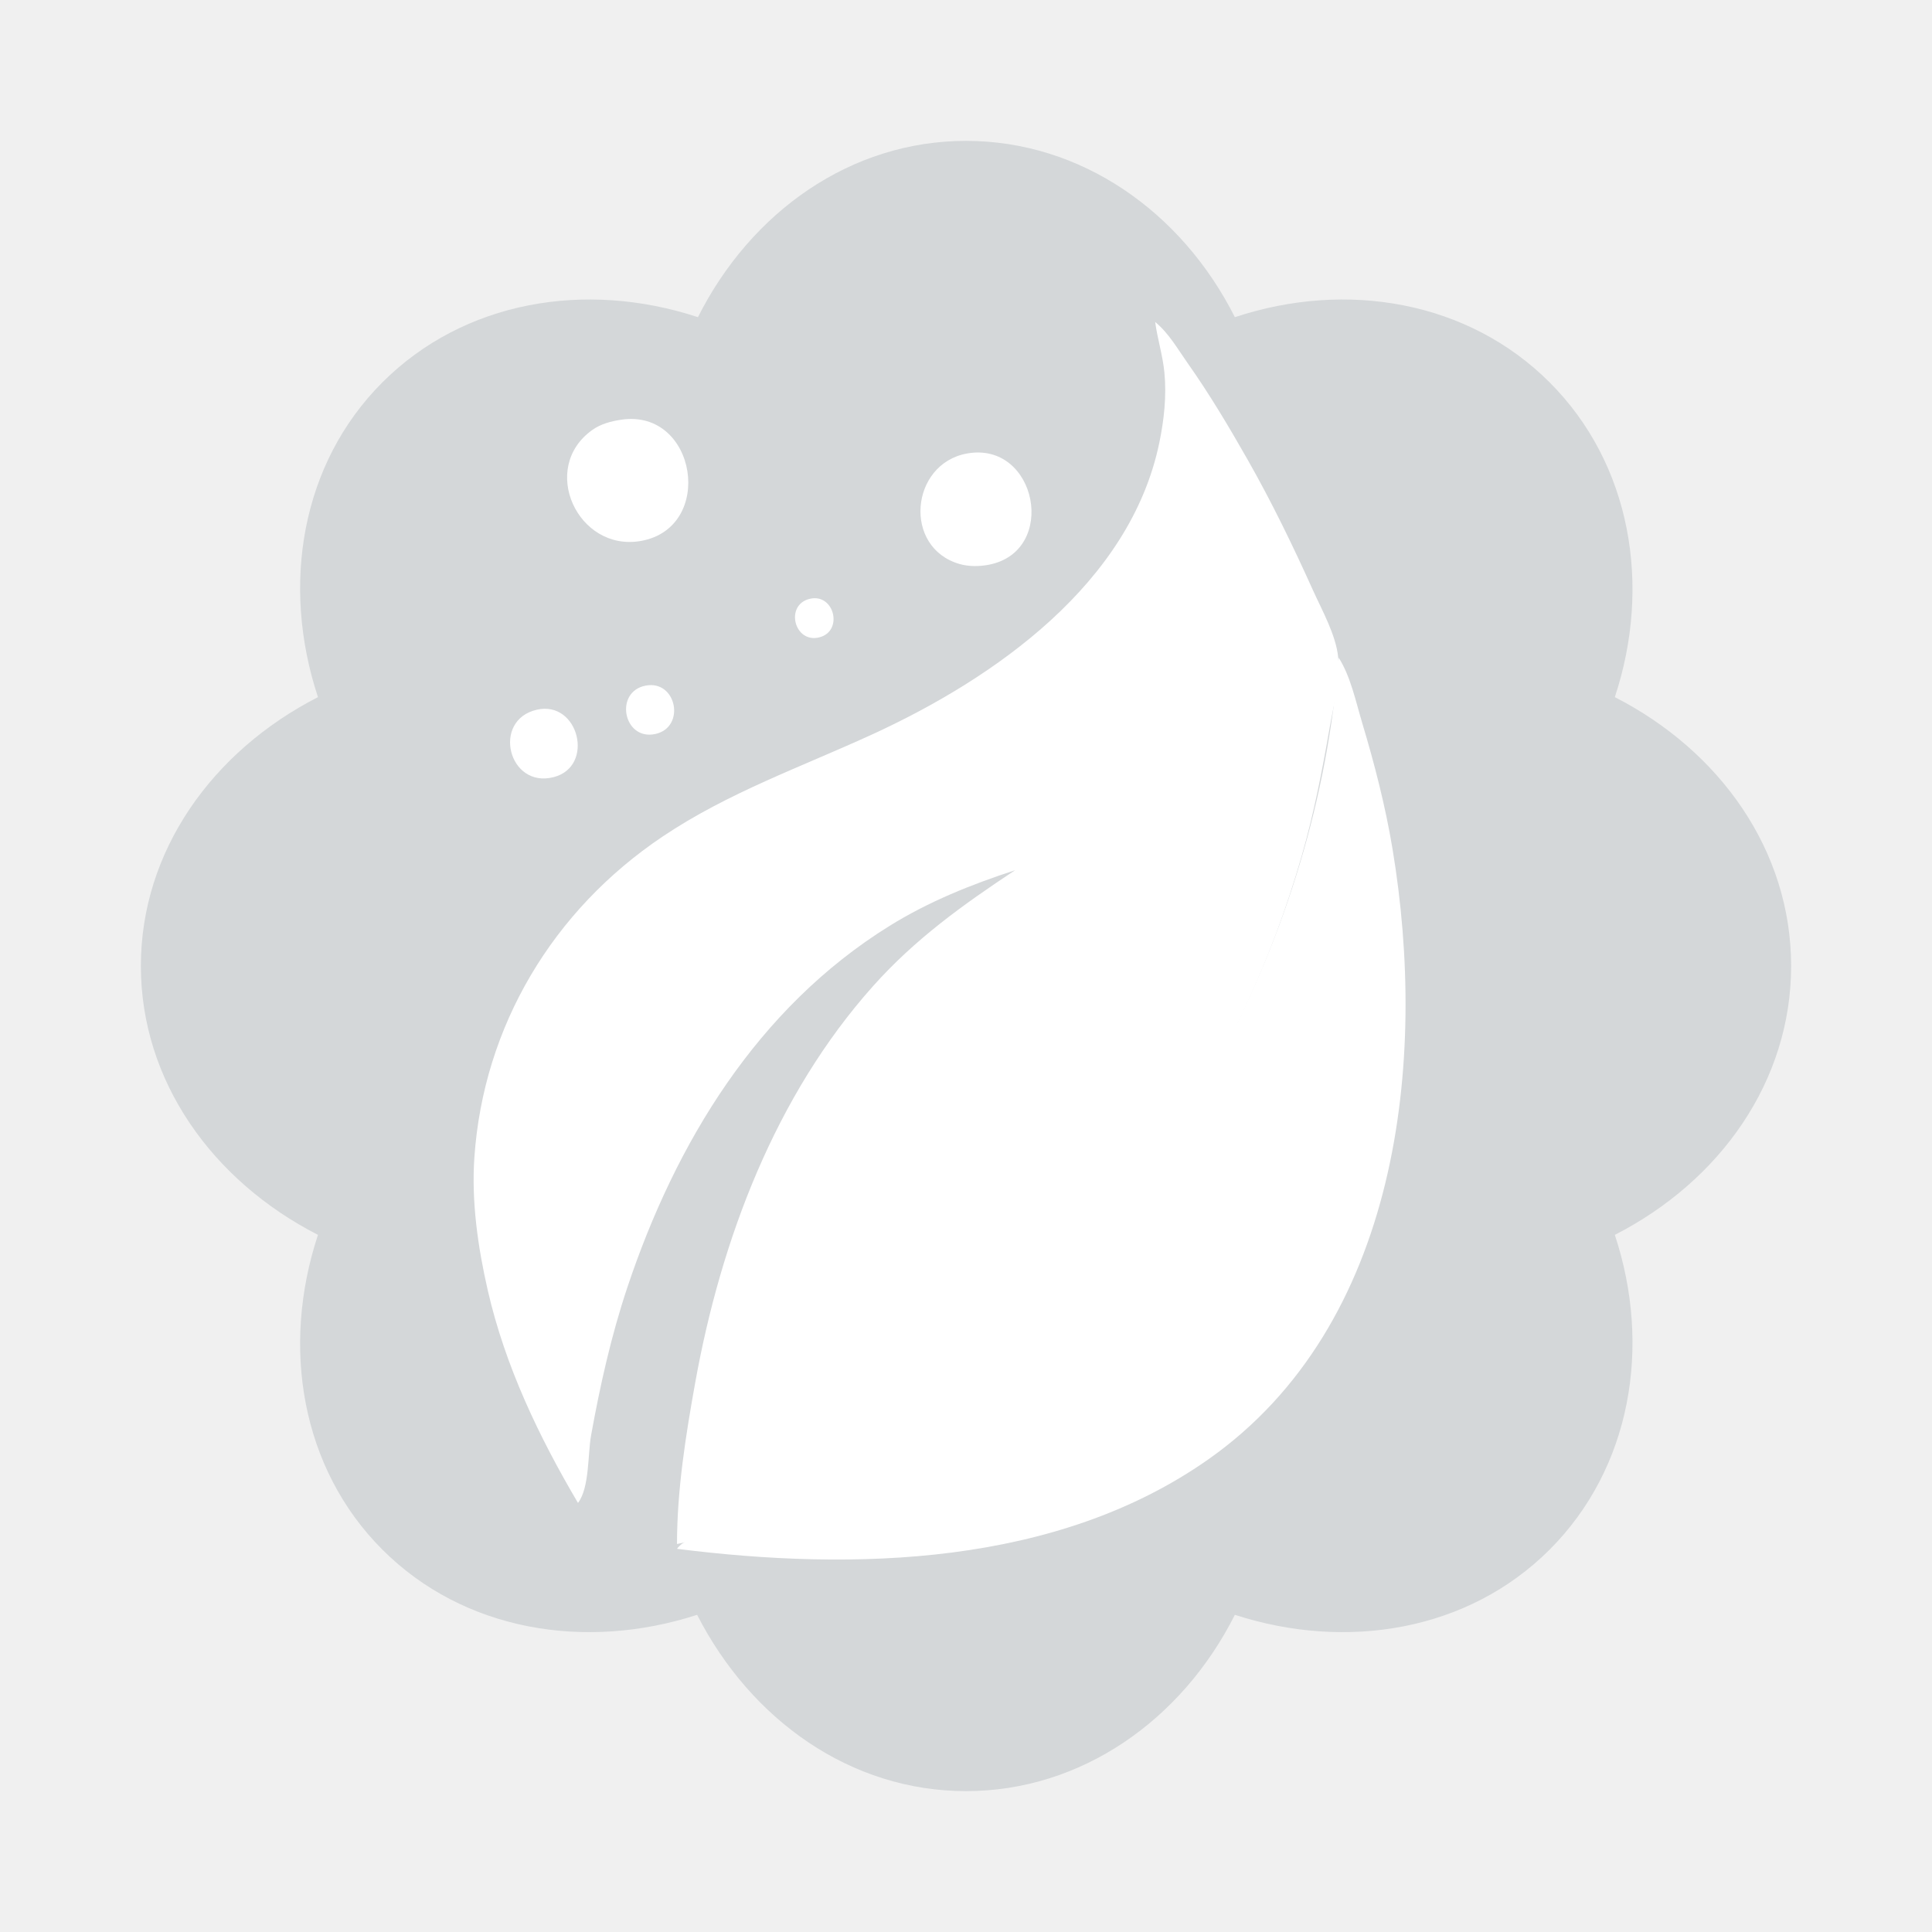
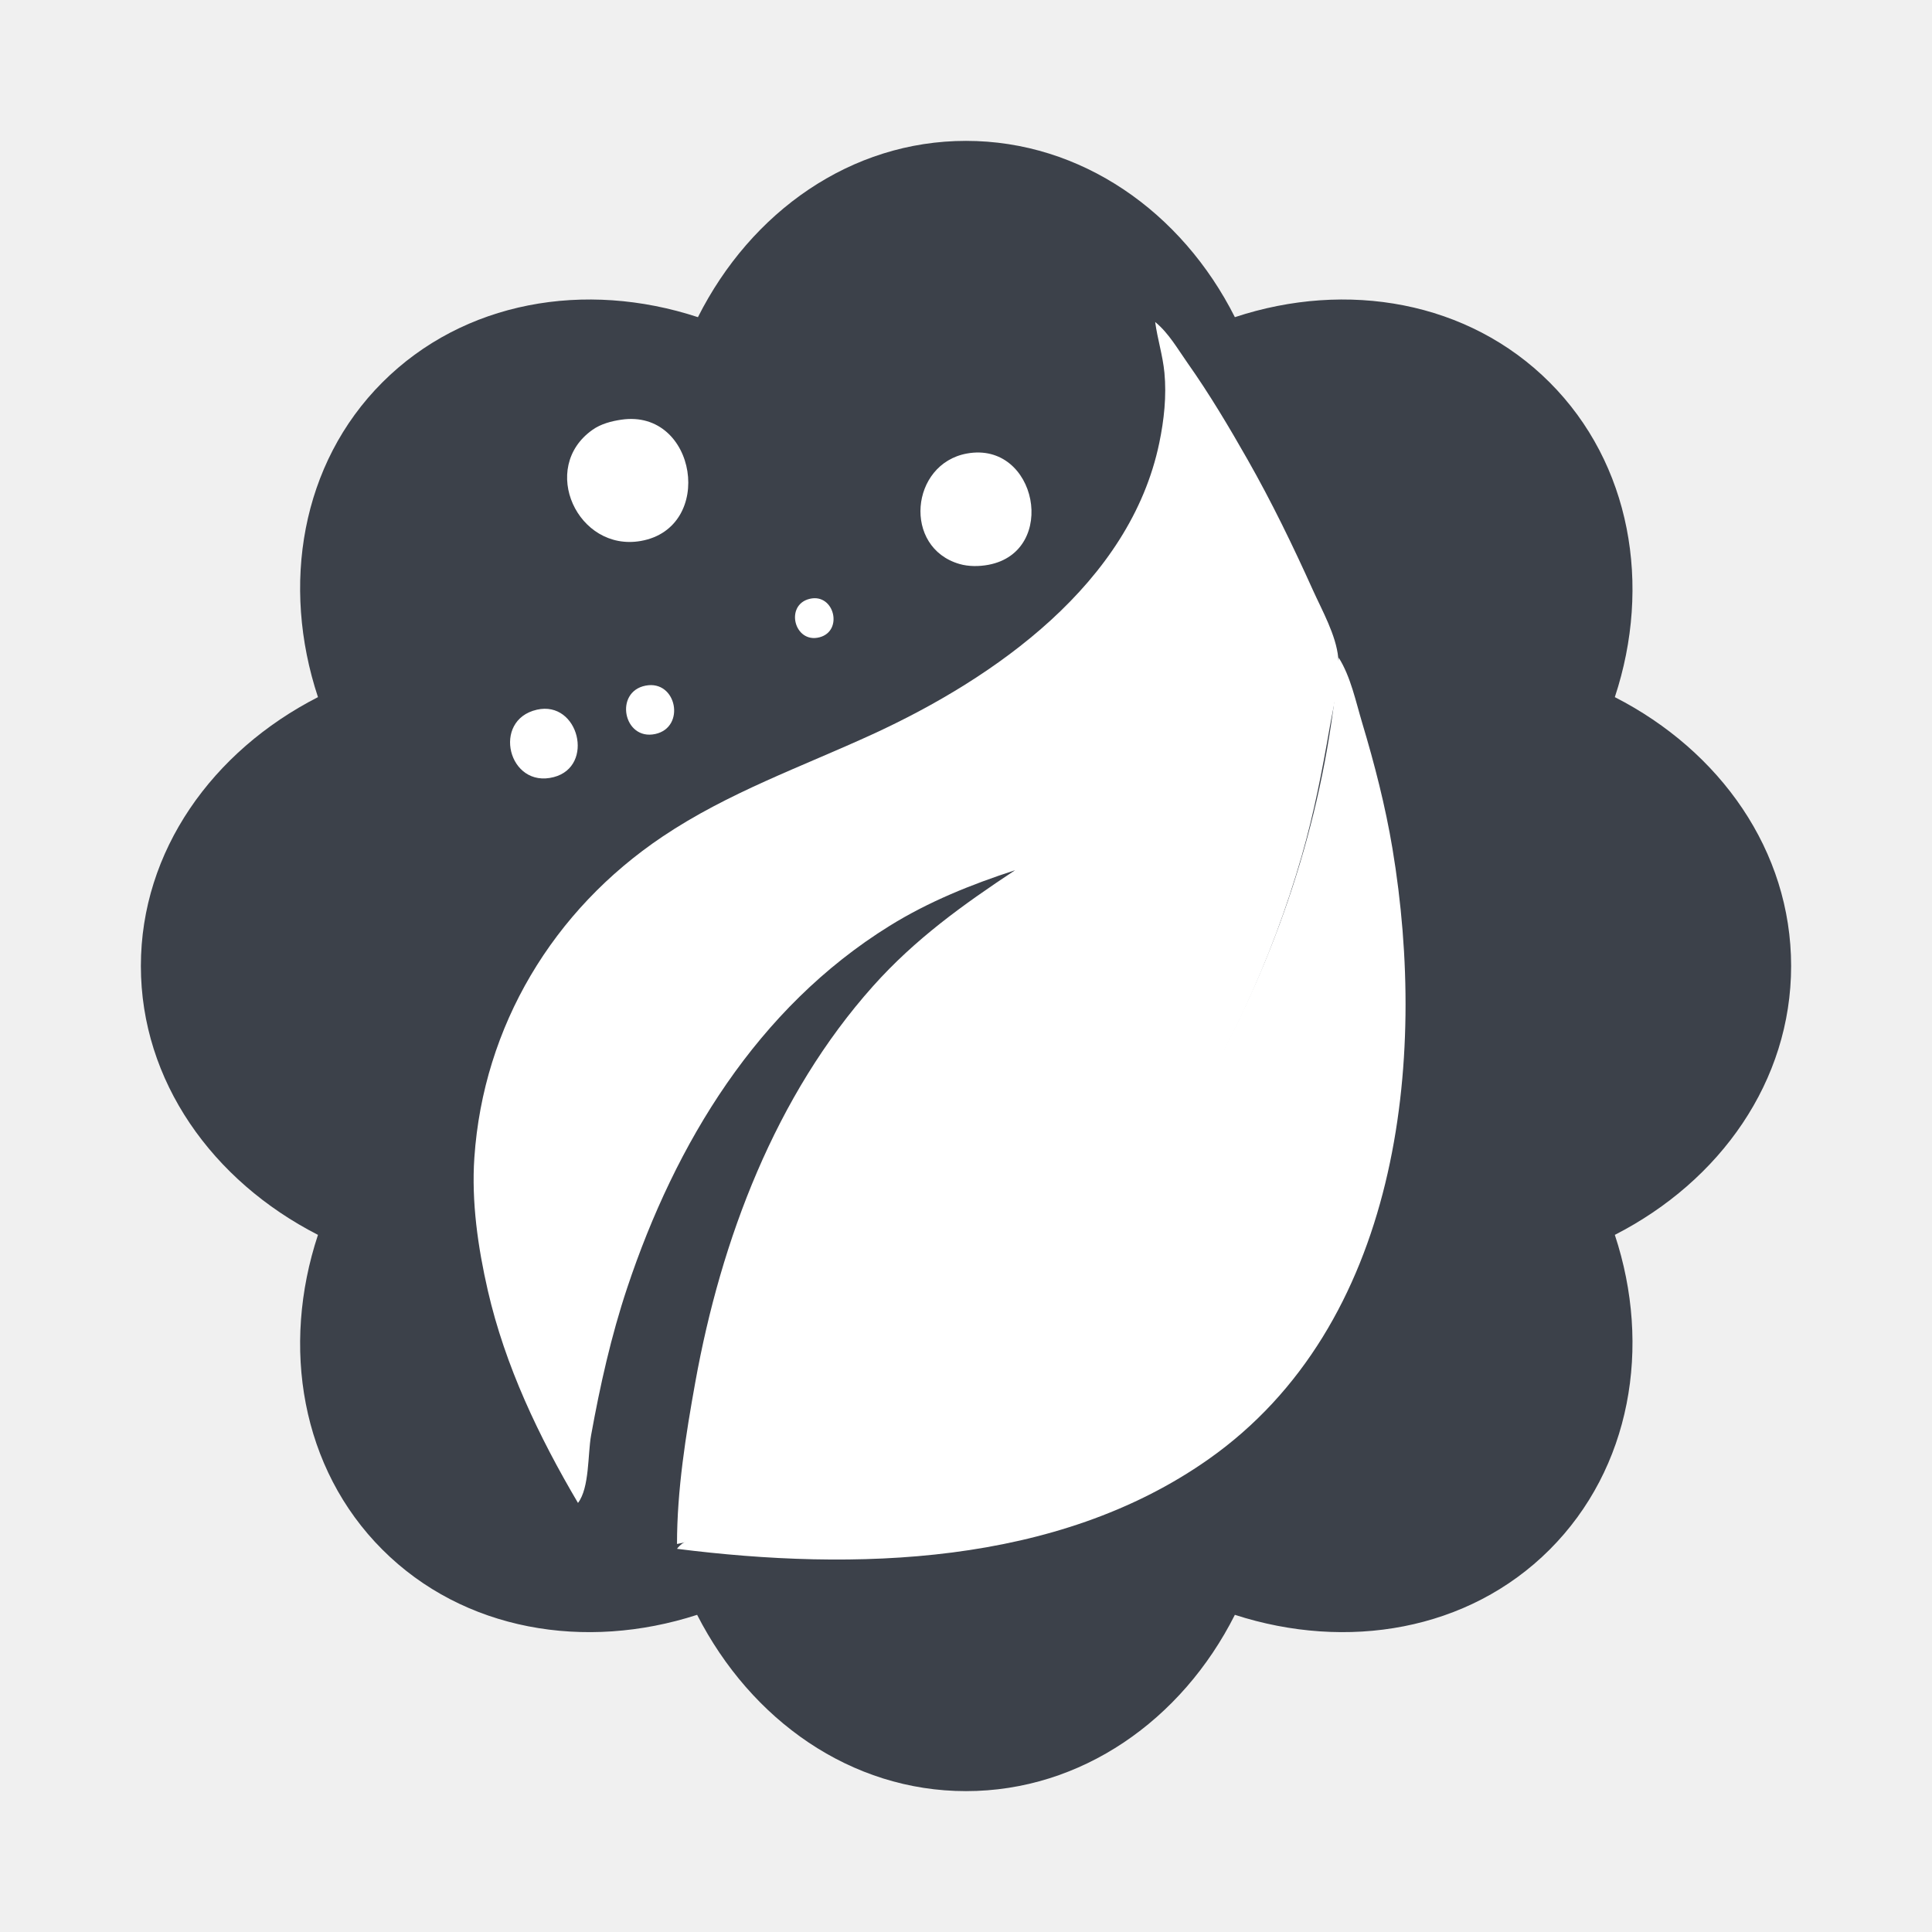
- <svg xmlns="http://www.w3.org/2000/svg" viewBox="0 0 24 24" width="24" height="24">
-   <path d="M22.25 12c0-1.43-.88-2.67-2.19-3.34.46-1.39.2-2.9-.81-3.91s-2.52-1.27-3.91-.81c-.66-1.31-1.91-2.19-3.34-2.19s-2.67.88-3.33    2.19c-1.4-.46-2.91-.2-3.92.81s-1.26 2.52-.8 3.91c-1.31.67-2.2 1.91-2.2 3.34s.89 2.67 2.2 3.34c-.46 1.39-.21 2.9.8 3.91s2.52 1.26   3.91.81c.67 1.31 1.91 2.19 3.34 2.19s2.68-.88 3.34-2.19c1.39.45 2.9.2 3.91-.81s1.27-2.52.81-3.91c1.31-.67 2.19-1.91 2.19-3.34z" fill="#D4D7D9" />
+ <svg xmlns="http://www.w3.org/2000/svg" viewBox="0 0 24 24" width="100%" height="100%">
+   <path d="M22.25 12c0-1.43-.88-2.67-2.19-3.34.46-1.39.2-2.9-.81-3.91s-2.52-1.27-3.91-.81c-.66-1.31-1.91-2.19-3.34-2.19s-2.67.88-3.33    2.19c-1.4-.46-2.91-.2-3.92.81s-1.26 2.52-.8 3.91c-1.31.67-2.2 1.91-2.2 3.34s.89 2.67 2.2 3.34c-.46 1.39-.21 2.9.8 3.91s2.52 1.26   3.91.81c.67 1.31 1.91 2.19 3.34 2.19s2.68-.88 3.34-2.19c1.39.45 2.9.2 3.91-.81s1.27-2.52.81-3.91c1.31-.67 2.19-1.91 2.19-3.34z" fill="#3C414A" />
  <g transform="translate(4 4) scale(0.03)">
    <path d="M345 0C345.951 7.065 348.148 13.86 348.83 21C349.755 30.677 348.678 40.523 346.715 50C334.664 108.145 278.713 147.406 228 170.691C198.42 184.273 168.229 194.811 141 213.09C95.64 243.54 66.819 291.546 63.09 346C61.839 364.264 64.576 383.225 68.651 401C75.824 432.289 89.778 461.493 106 489C110.816 482.651 109.999 468.905 111.424 461C115.135 440.428 119.737 419.854 126.355 400C146.342 340.038 180.227 284.061 235 250.064C251.258 239.973 268.869 232.899 287 227C265.402 241.292 245.587 255.499 228.174 275C187.729 320.294 165.224 379.96 154.576 439C150.621 460.928 147.002 483.693 147 506C160.603 503.583 174.949 494.826 187 488.309C211.938 474.821 235.798 460.135 258 442.4C328.844 385.809 380.71 308.092 405.709 221C410.748 203.446 414.138 185.918 417.25 168C418.824 158.935 421.694 148.218 420.801 139C419.895 129.646 414.126 119.476 410.306 111C402.004 92.584 393.271 74.573 383.281 57C375.541 43.386 367.462 29.797 358.424 17C354.299 11.159 350.585 4.546 345 0z" fill="#FFFFFF" />
    <path d="M371 37L372 38L371 37z" fill="#FFFFFF" />
    <path d="M124 40.443C119.813 41.053 115.499 42.177 112.004 44.649C89.738 60.392 105.901 95.248 132 90.671C162.919 85.25 155.224 35.898 124 40.443z" fill="#FFFFFF" />
    <path d="M139 43L140 44L139 43M142 45L143 46L142 45z" fill="#FFFFFF" />
    <path d="M267 54.468C243.606 58.769 240.411 93.402 264 100.211C267.782 101.302 272.15 101.26 276 100.532C304.988 95.052 296.104 49.118 267 54.468z" fill="#FFFFFF" />
    <path d="M108 83L109 84L108 83M115 88L116 89L115 88M276 100L277 101L276 100z" fill="#FFFFFF" />
    <path d="M202.005 114.616C191.497 117.069 195.546 133.275 205.995 130.562C215.971 127.971 212.147 112.248 202.005 114.616z" fill="#FFFFFF" />
    <path d="M421 139C411.856 254.857 351.513 365.012 262 438.386C237.032 458.852 210.006 474.799 182 490.576C174.353 494.883 166.054 498.244 158 501.719C154.147 503.382 149.53 504.55 147 508C220.384 517.274 304.169 515.137 367 470.964C445.994 415.426 457.965 306.138 443.247 218C440.306 200.387 435.847 183.088 430.72 166C428.072 157.176 425.953 146.834 421 139z" fill="#FFFFFF" />
    <path d="M134.001 150.573C120.836 153.125 124.845 173.456 137.999 170.602C150.723 167.842 146.863 148.08 134.001 150.573z" fill="#FFFFFF" />
    <path d="M89 160.536C70.115 164.81 77.158 193.379 95.999 188.442C113.071 183.969 106.307 156.619 89 160.536z" fill="#FFFFFF" />
  </g>
</svg>
